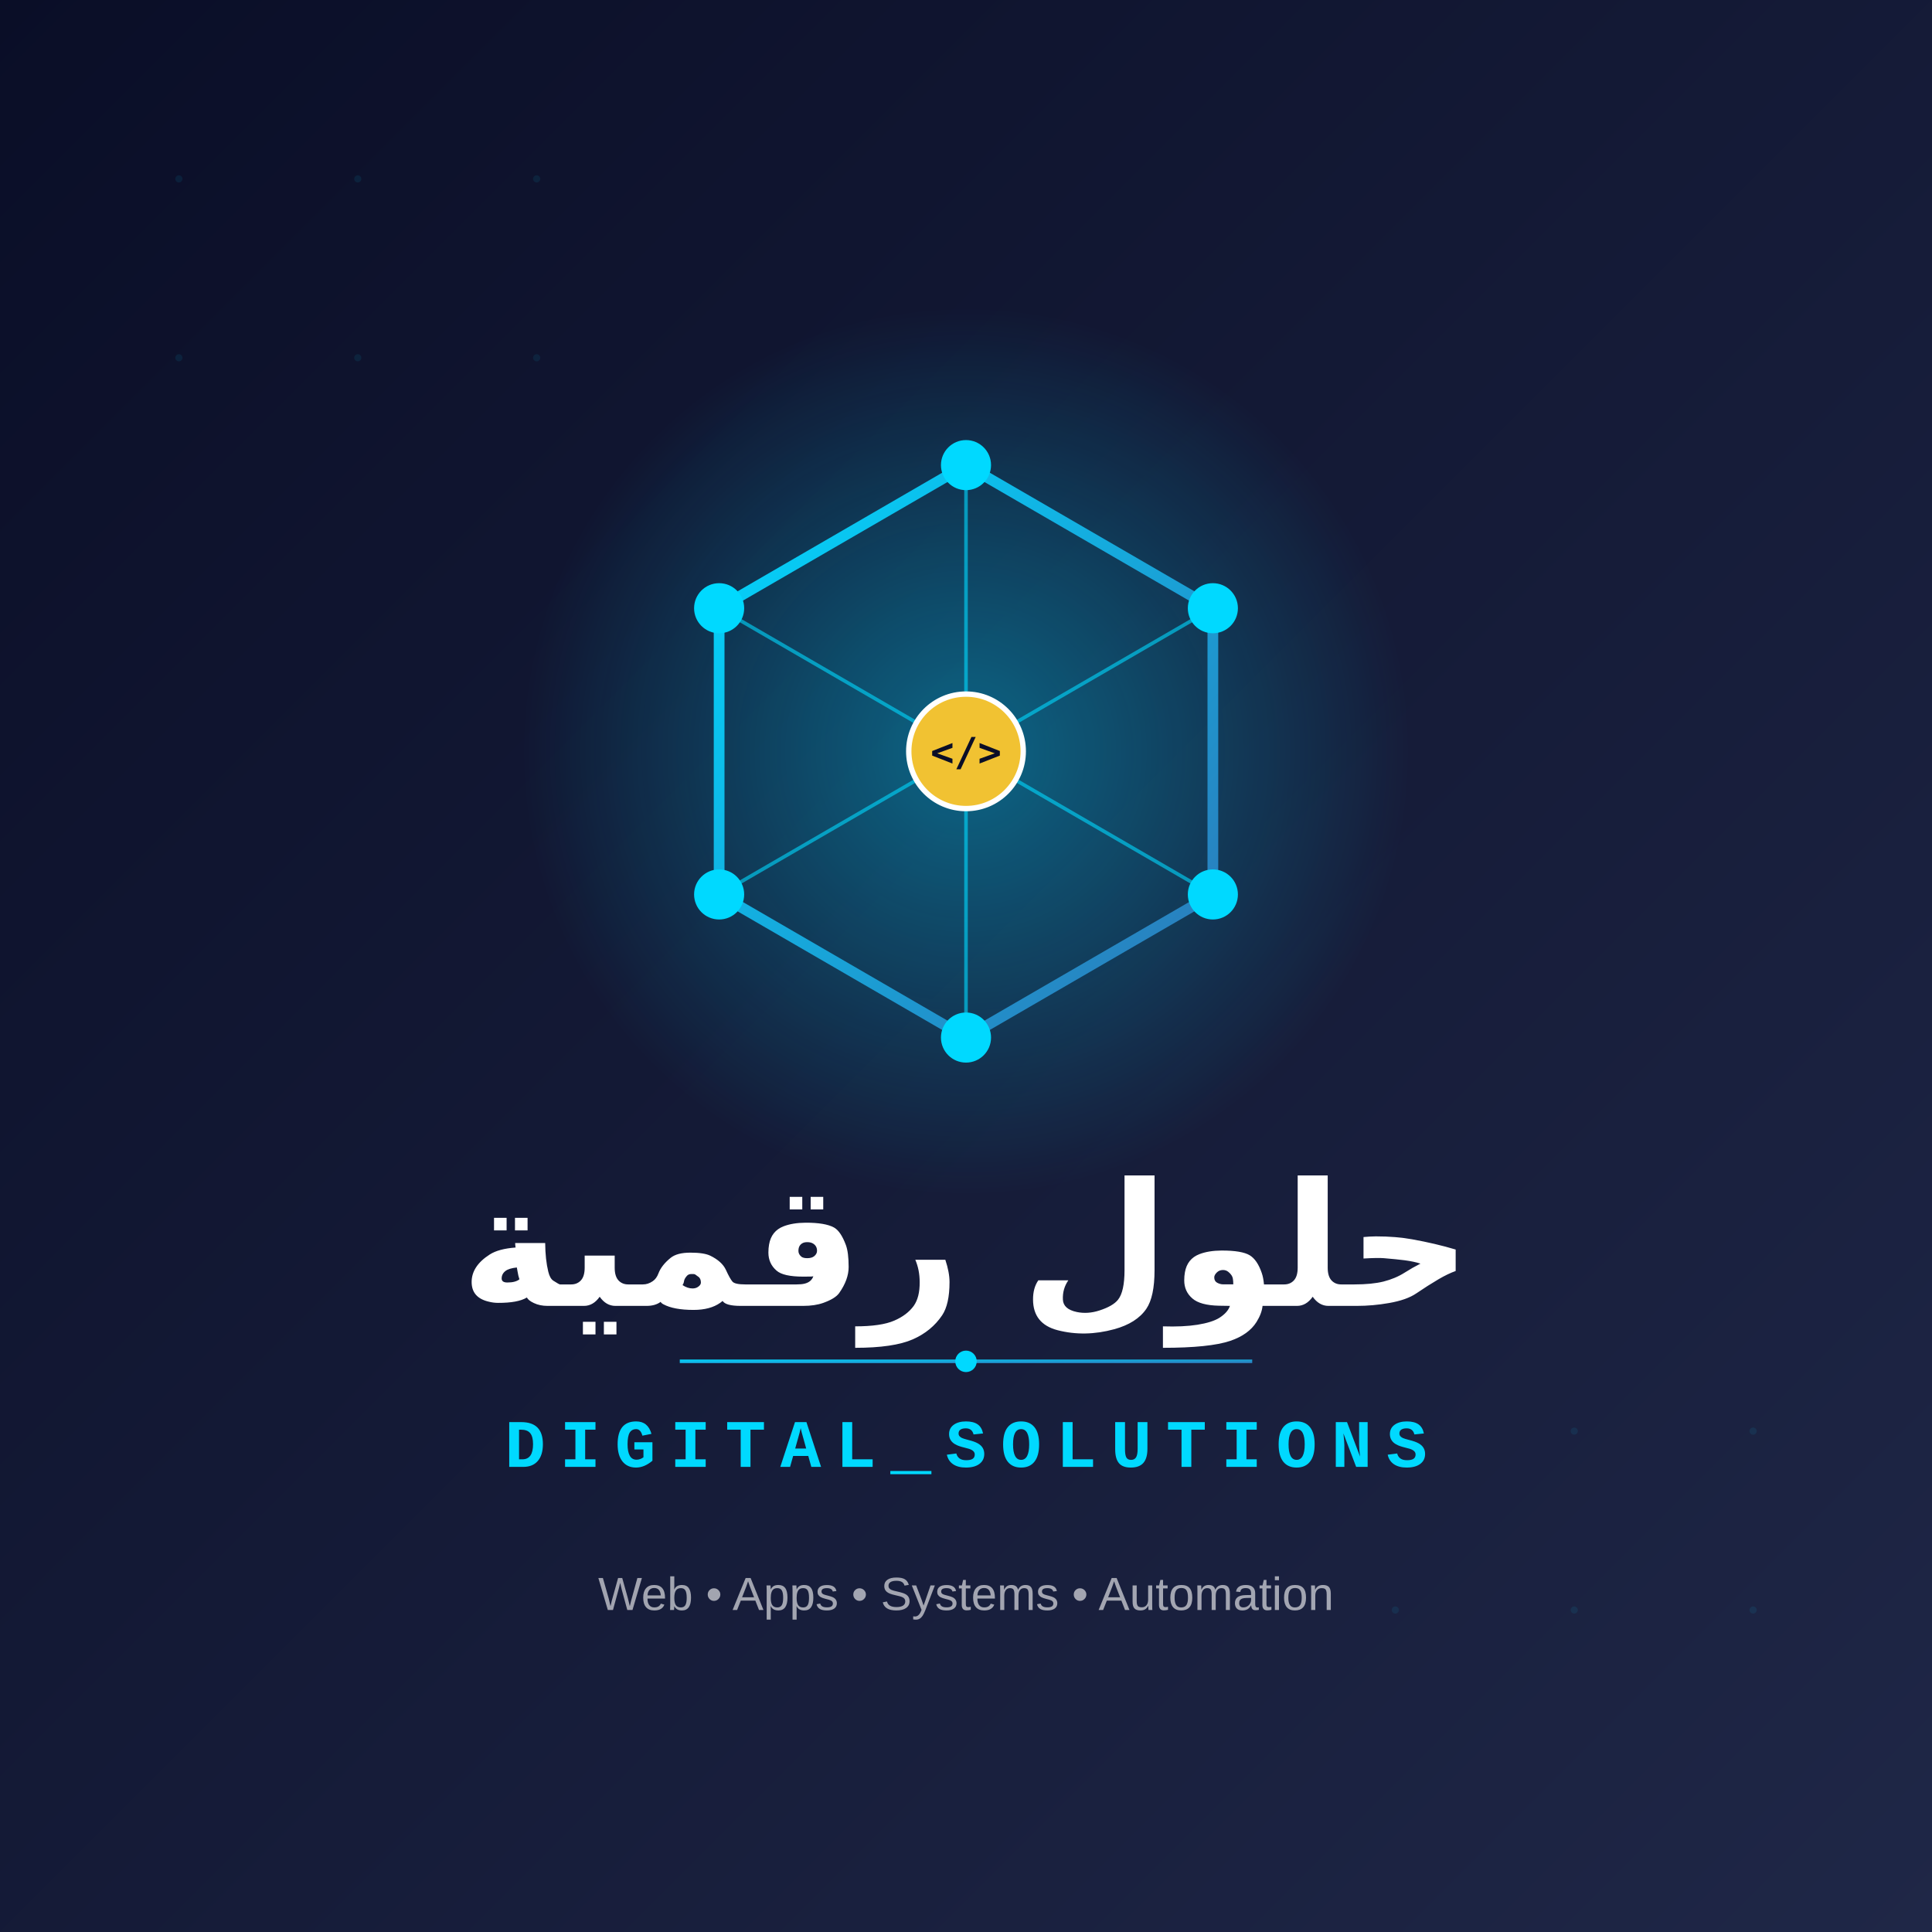
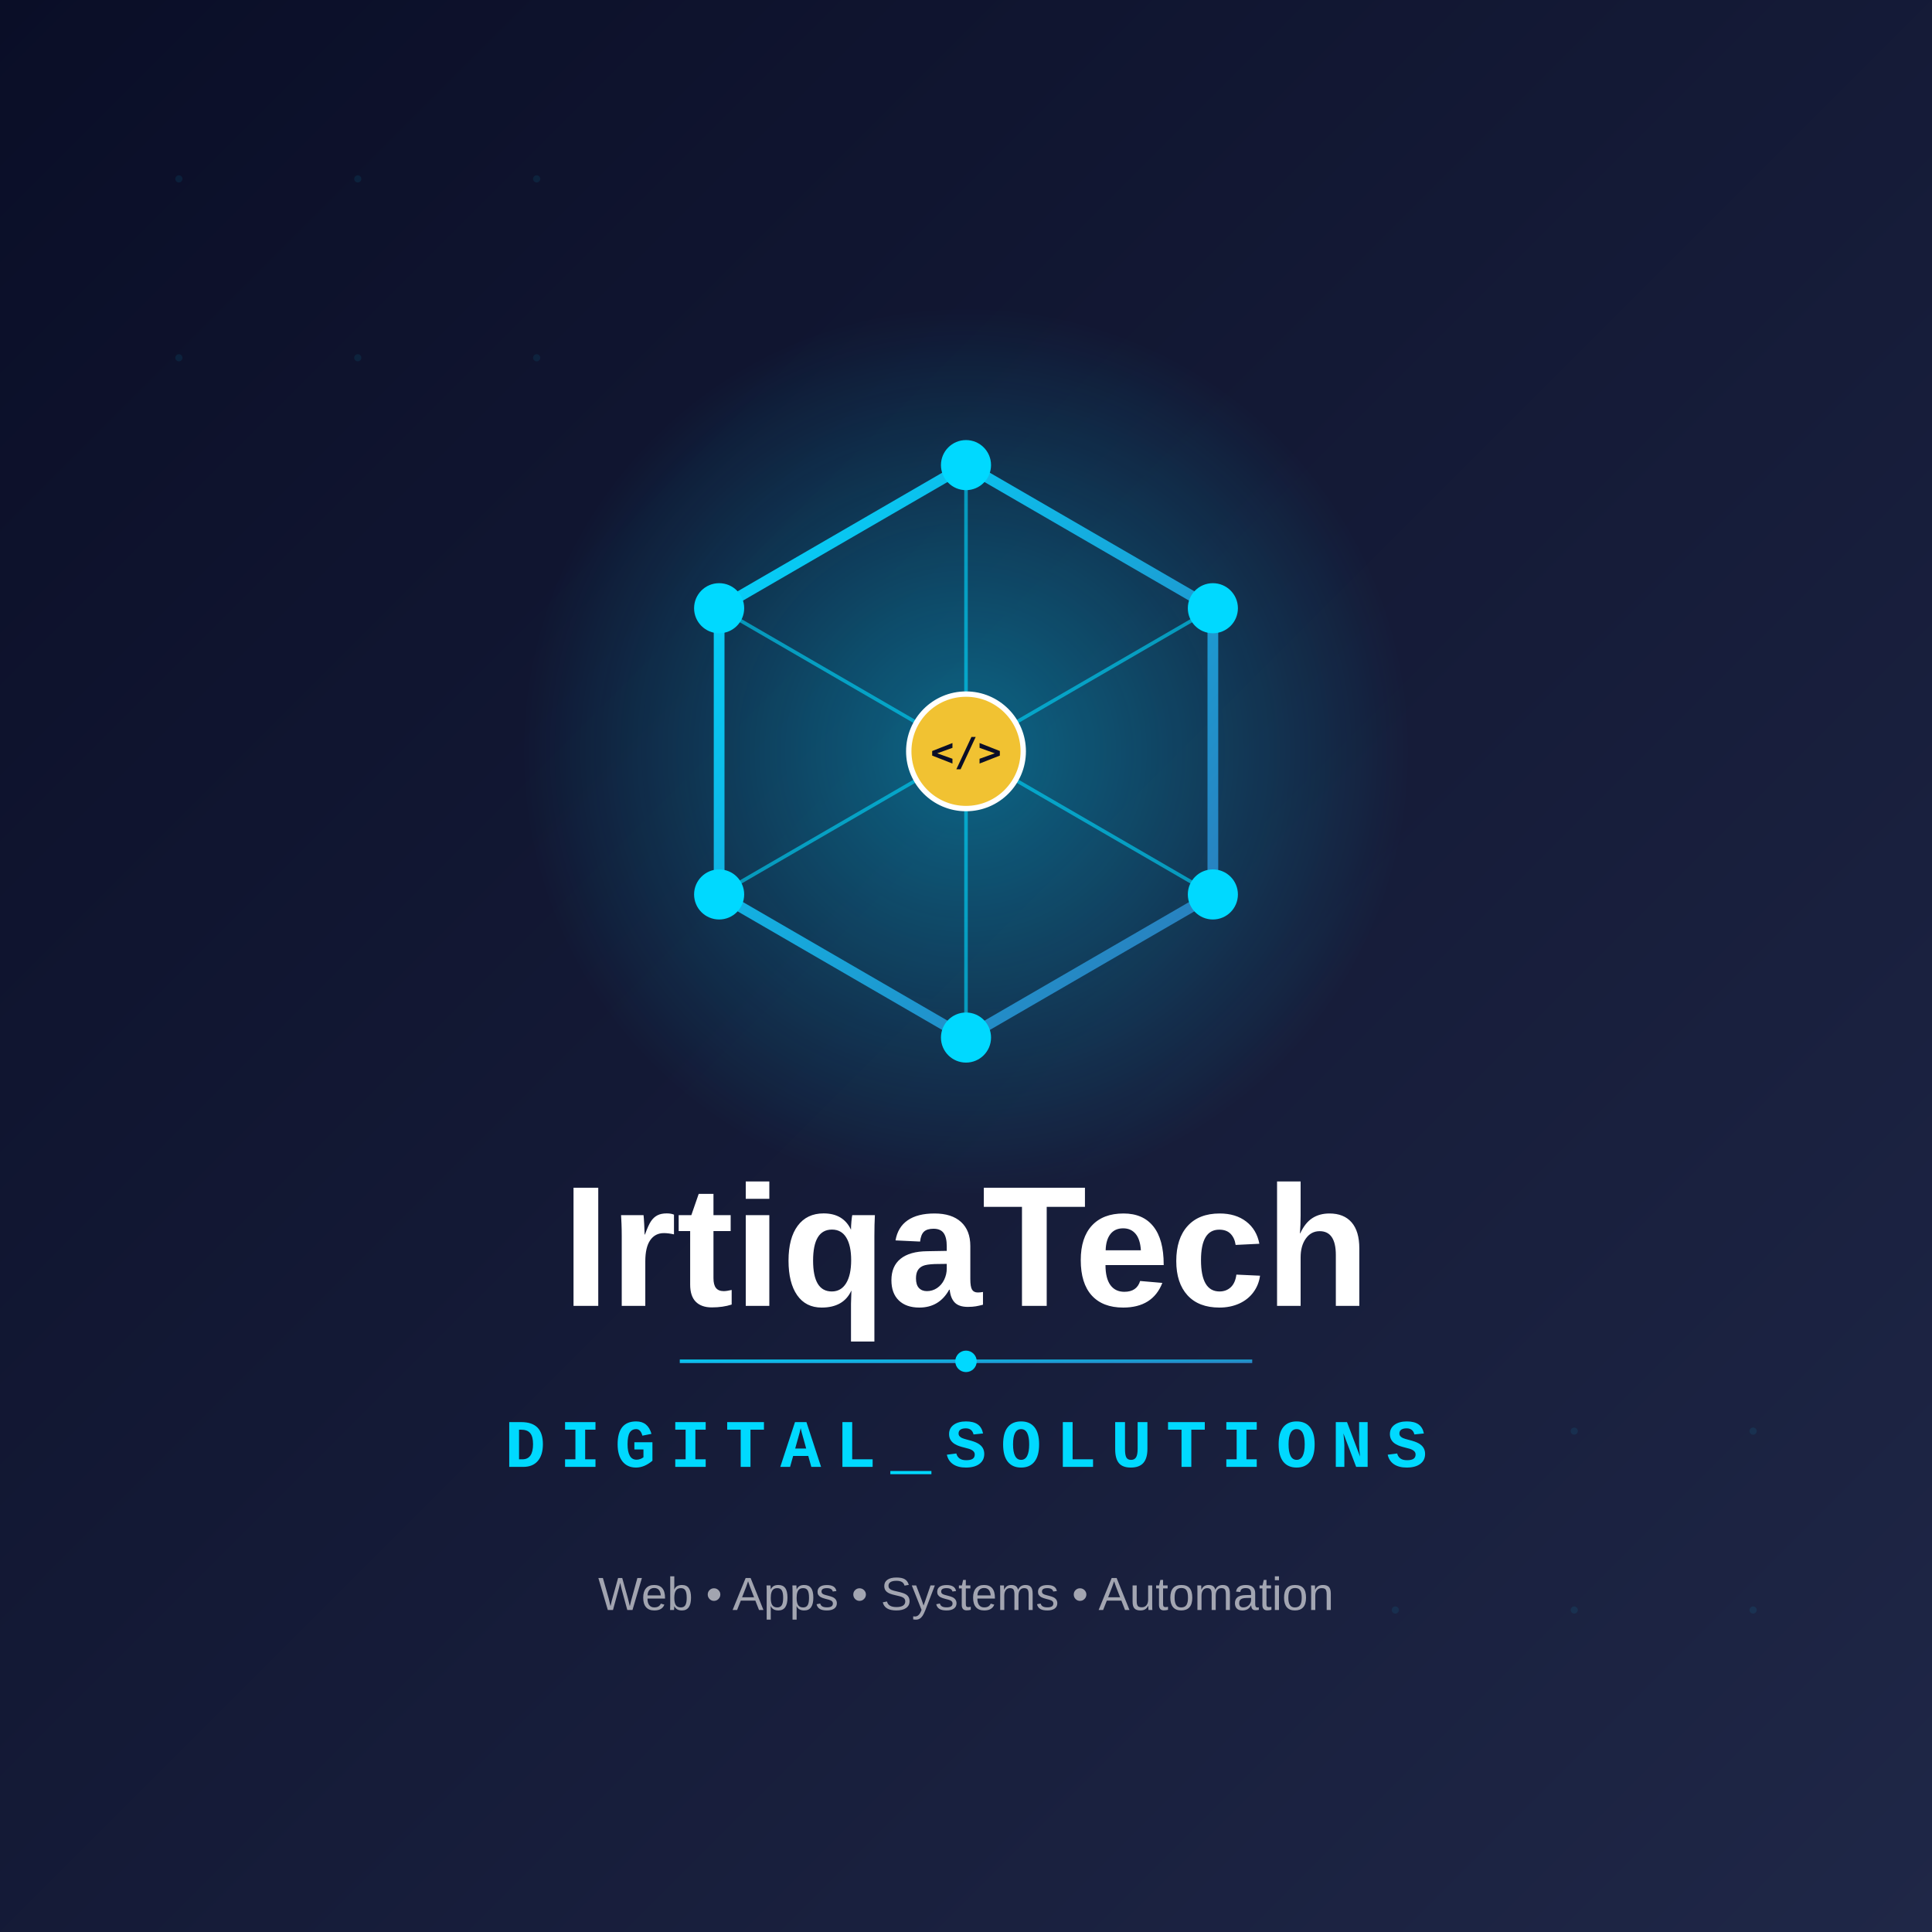
<svg xmlns="http://www.w3.org/2000/svg" viewBox="0 0 1080 1080" width="1080" height="1080">
  <defs>
    <linearGradient id="bg2" x1="0%" y1="0%" x2="100%" y2="100%">
      <stop offset="0%" stop-color="#0A0E27" />
      <stop offset="100%" stop-color="#1F2747" />
    </linearGradient>
    <linearGradient id="neon" x1="0%" y1="0%" x2="100%" y2="100%">
      <stop offset="0%" stop-color="#00D9FF" />
      <stop offset="100%" stop-color="#2E75B6" />
    </linearGradient>
    <radialGradient id="glow">
      <stop offset="0%" stop-color="#00D9FF" stop-opacity="0.4" />
      <stop offset="100%" stop-color="#00D9FF" stop-opacity="0" />
    </radialGradient>
  </defs>
  <rect width="1080" height="1080" fill="url(#bg2)" />
  <g opacity="0.08" fill="#00D9FF">
    <circle cx="100" cy="100" r="2" />
    <circle cx="200" cy="100" r="2" />
    <circle cx="300" cy="100" r="2" />
    <circle cx="100" cy="200" r="2" />
    <circle cx="200" cy="200" r="2" />
    <circle cx="300" cy="200" r="2" />
    <circle cx="780" cy="900" r="2" />
    <circle cx="880" cy="900" r="2" />
    <circle cx="980" cy="900" r="2" />
    <circle cx="780" cy="800" r="2" />
    <circle cx="880" cy="800" r="2" />
    <circle cx="980" cy="800" r="2" />
  </g>
  <g transform="translate(540, 420)">
    <circle cx="0" cy="0" r="250" fill="url(#glow)" />
    <polygon points="0,-160 138,-80 138,80 0,160 -138,80 -138,-80" fill="none" stroke="url(#neon)" stroke-width="6" />
    <g stroke="#00D9FF" stroke-width="2" opacity="0.6">
      <line x1="0" y1="-160" x2="0" y2="160" />
      <line x1="-138" y1="-80" x2="138" y2="80" />
      <line x1="138" y1="-80" x2="-138" y2="80" />
    </g>
    <g fill="#00D9FF">
      <circle cx="0" cy="-160" r="14" />
      <circle cx="138" cy="-80" r="14" />
      <circle cx="138" cy="80" r="14" />
      <circle cx="0" cy="160" r="14" />
      <circle cx="-138" cy="80" r="14" />
      <circle cx="-138" cy="-80" r="14" />
    </g>
    <circle cx="0" cy="0" r="32" fill="#F1C232" />
    <circle cx="0" cy="0" r="32" fill="none" stroke="#FFFFFF" stroke-width="3" />
    <g fill="#0A0E27" font-family="monospace" font-size="22" font-weight="bold" text-anchor="middle">
      <text x="0" y="8">&lt;/&gt;</text>
    </g>
  </g>
-   <text x="540" y="730" font-family="Arial, sans-serif" font-size="96" font-weight="bold" text-anchor="middle" fill="#FFFFFF">حلول رقمية</text>
+   <text x="540" y="730" font-family="Arial, sans-serif" font-size="96" font-weight="bold" text-anchor="middle" fill="#FFFFFF">IrtiqaTech</text>
  <rect x="380" y="760" width="320" height="2" fill="url(#neon)" />
  <circle cx="540" cy="761" r="6" fill="#00D9FF" />
  <text x="540" y="820" font-family="Courier New, monospace" font-size="38" font-weight="700" text-anchor="middle" fill="#00D9FF" letter-spacing="8">DIGITAL_SOLUTIONS</text>
  <text x="540" y="900" font-family="Arial, sans-serif" font-size="26" text-anchor="middle" fill="#FFFFFF" opacity="0.6">Web • Apps • Systems • Automation</text>
</svg>
